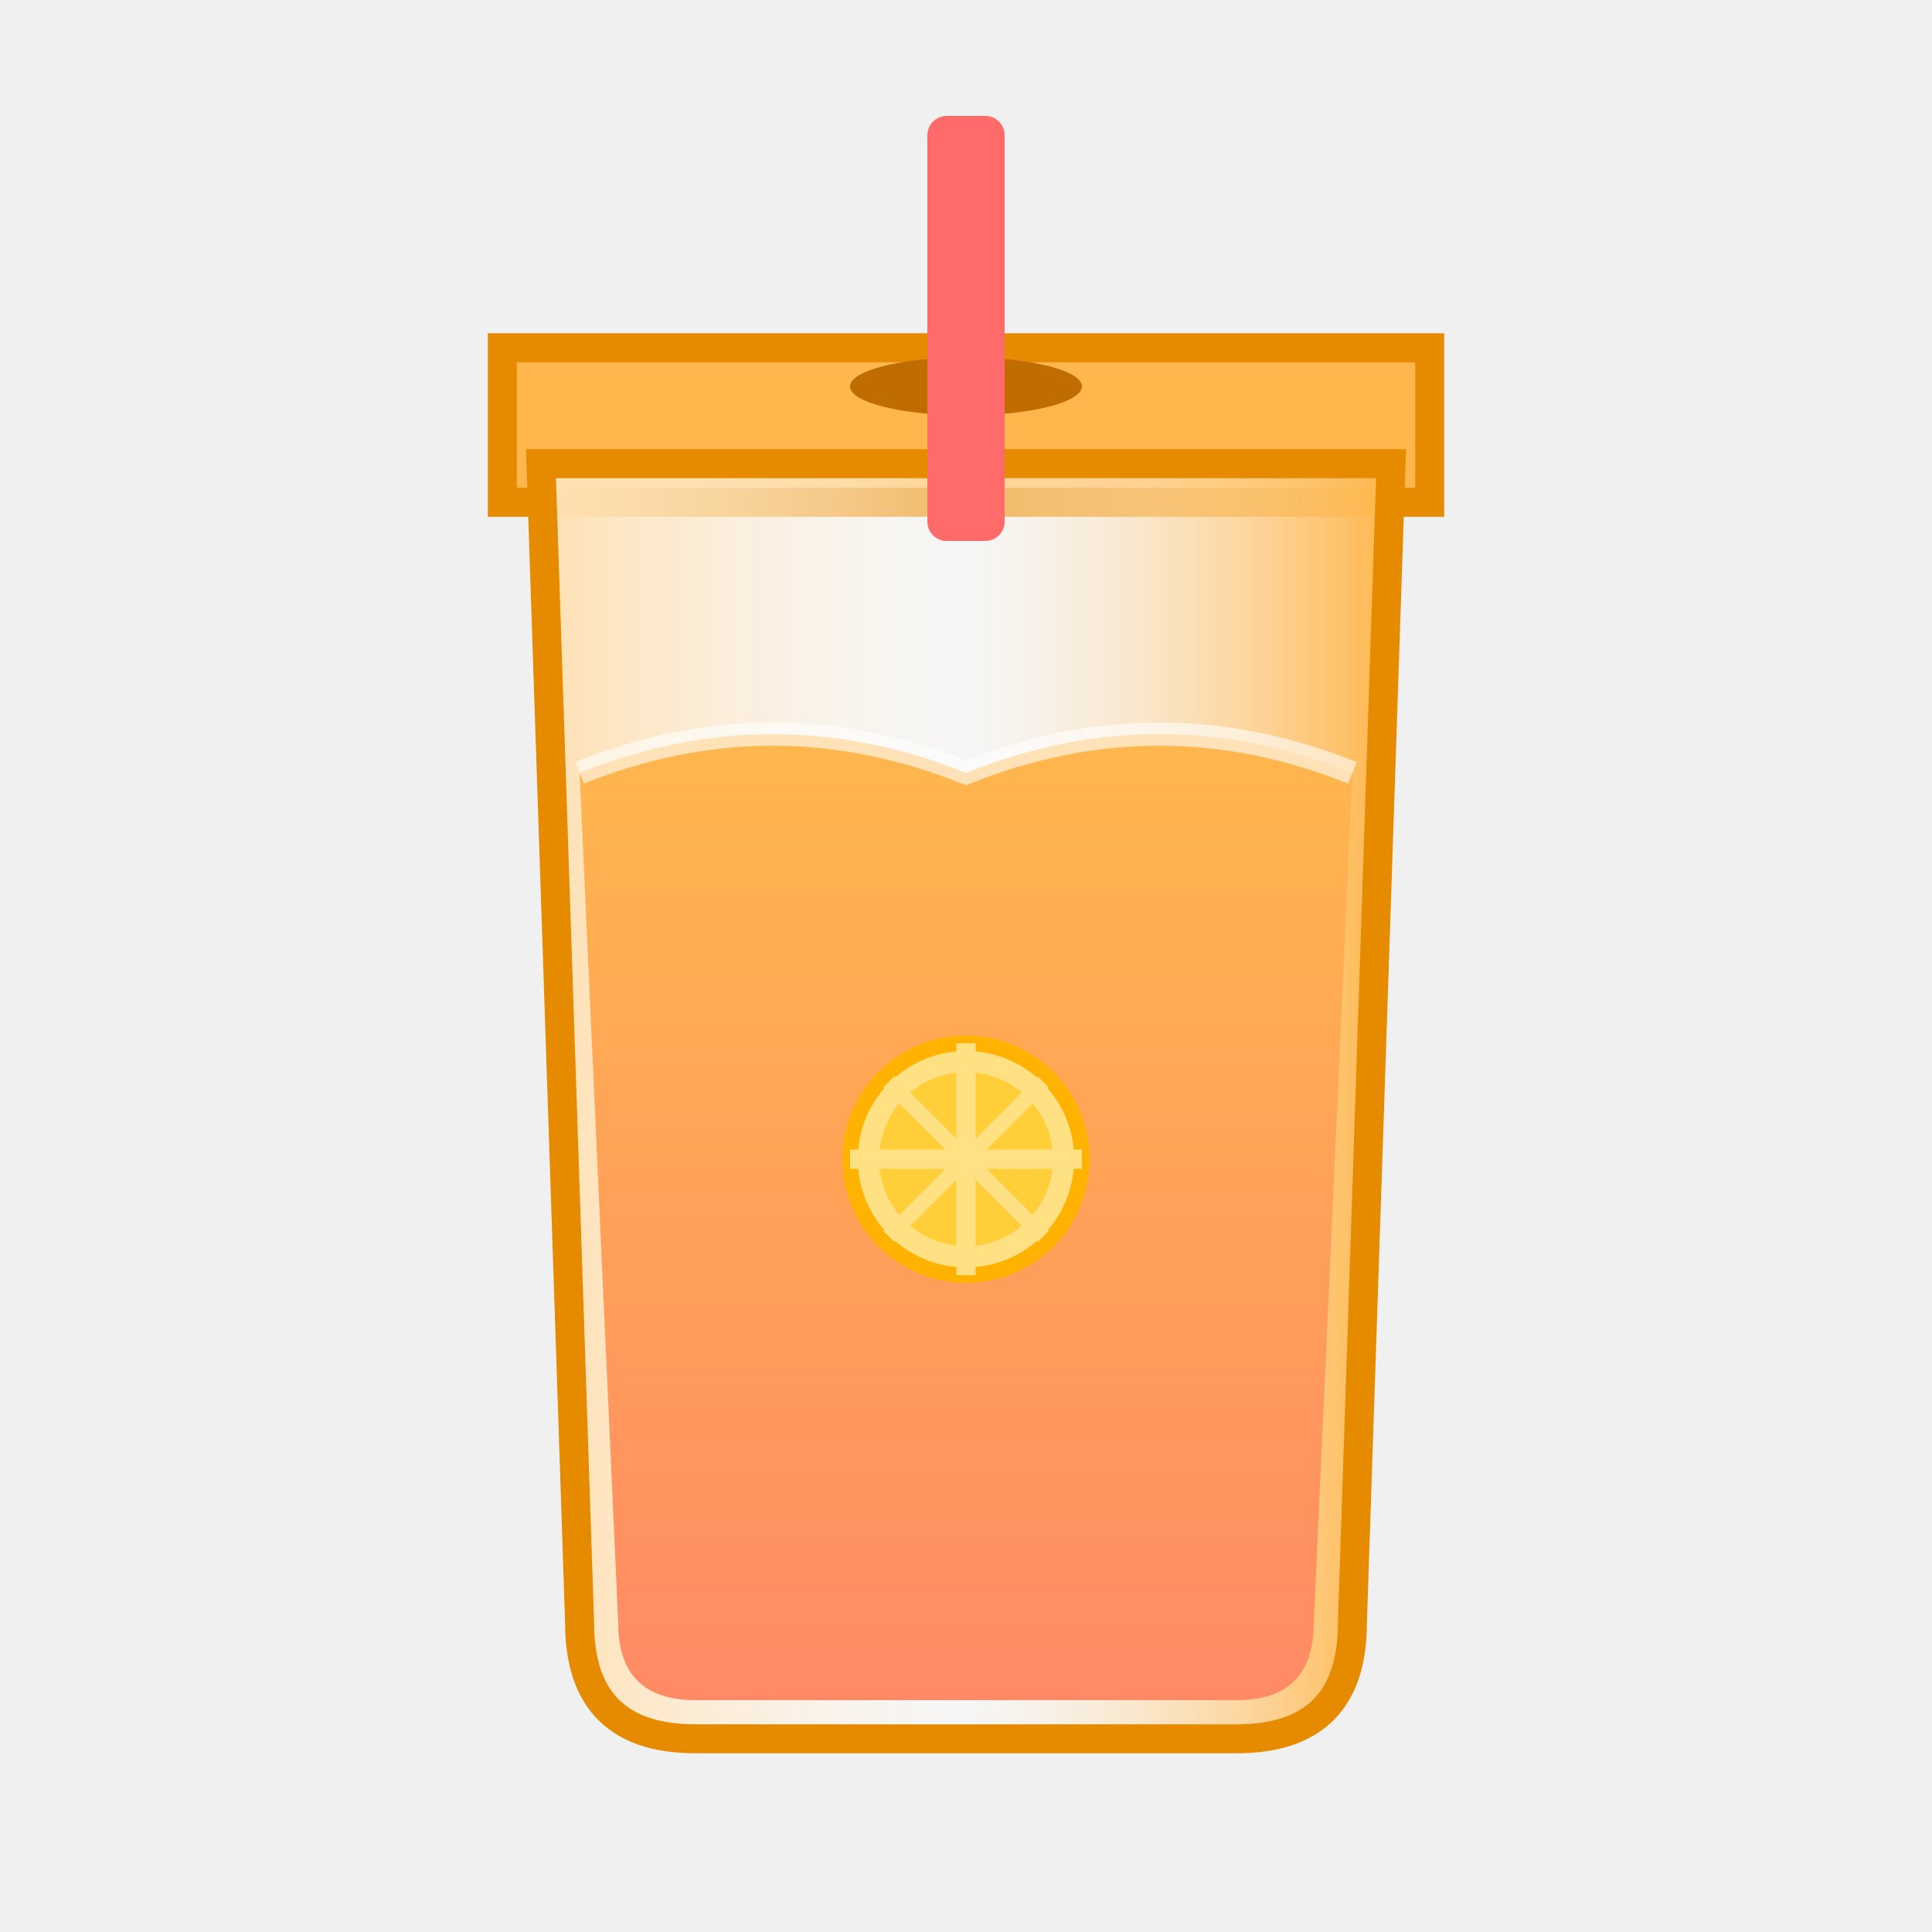
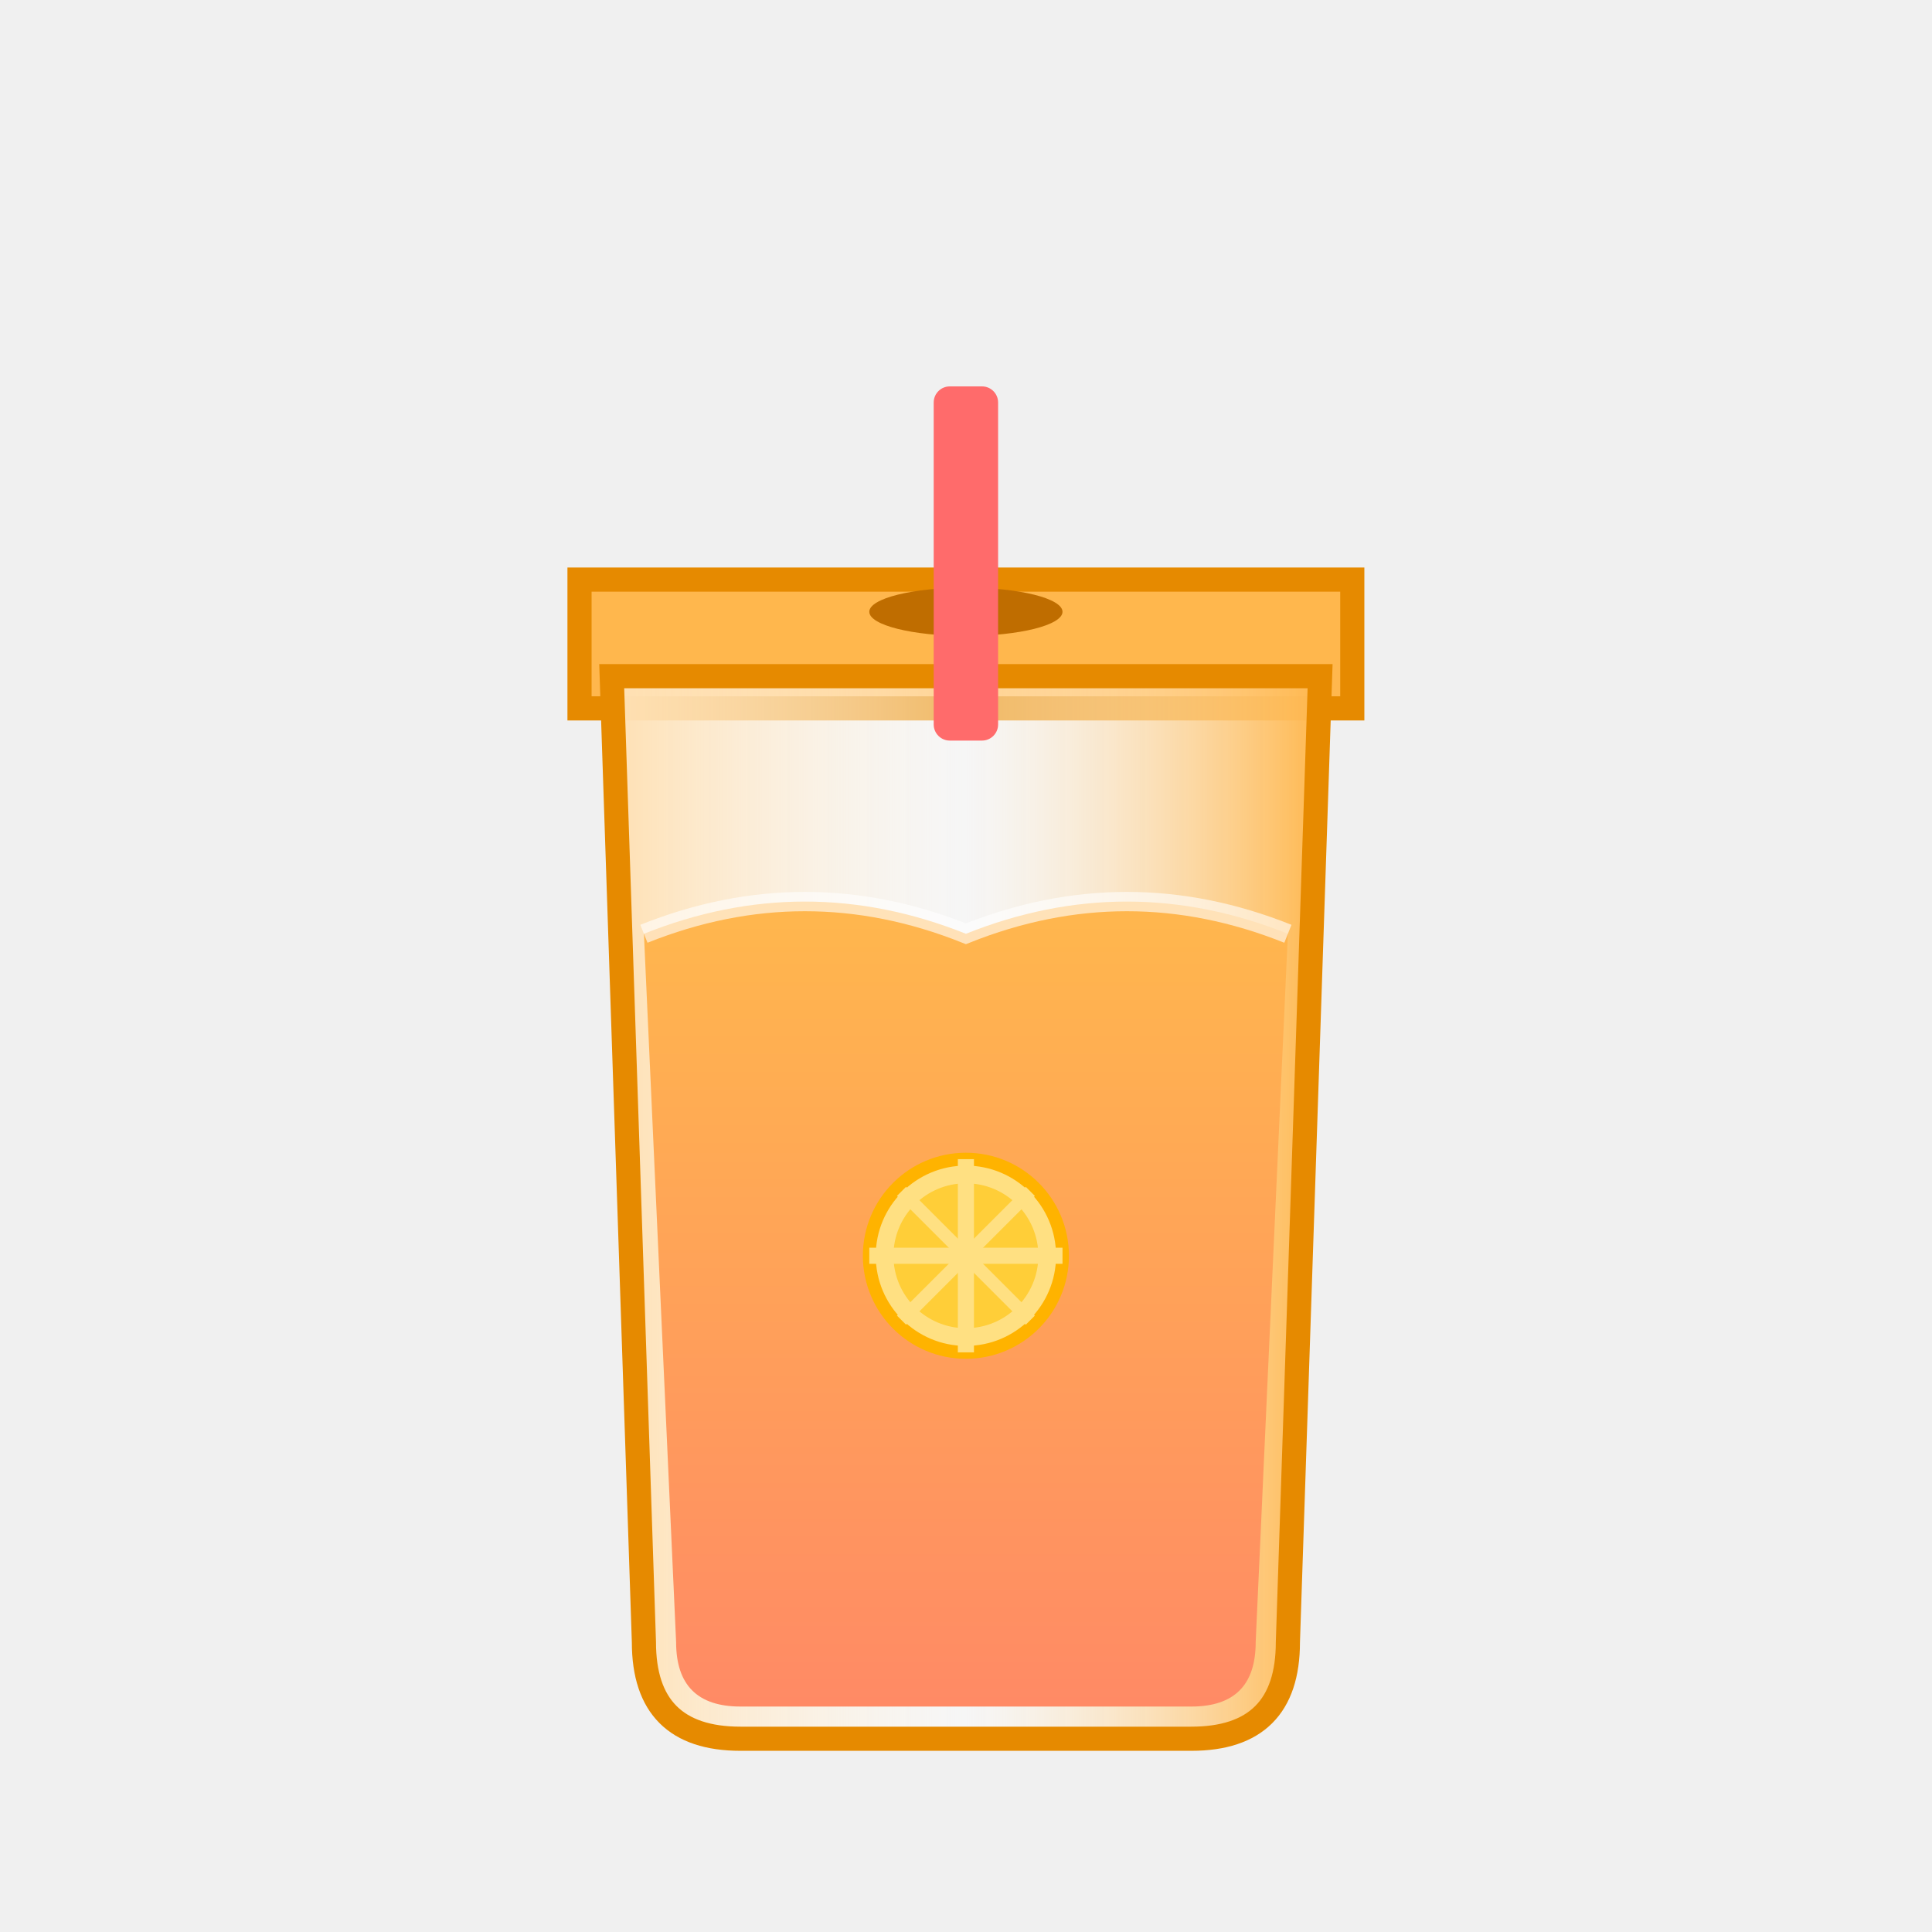
<svg xmlns="http://www.w3.org/2000/svg" viewBox="0 0 100 100">
-   <defs>
-     <linearGradient id="cupJ" x1="0" y1="0" x2="1" y2="0">
-       <stop offset="0%" stop-color="#FFE0B2" />
-       <stop offset="50%" stop-color="#FFFFFF" stop-opacity="0.4" />
-       <stop offset="100%" stop-color="#FFB74D" />
-     </linearGradient>
-     <linearGradient id="juiceJ" x1="0" y1="0" x2="0" y2="1">
-       <stop offset="0%" stop-color="#FFB74D" />
-       <stop offset="100%" stop-color="#FF8A65" />
-     </linearGradient>
-   </defs>
-   <path d="M26 18 L74 18 L74 26 L26 26 Z" fill="#FFB74D" stroke="#E68A00" stroke-width="1.5" />
-   <ellipse cx="50" cy="20" rx="6" ry="1.5" fill="#BF6D00" />
-   <path d="M28 24 L72 24 L70 84 Q70 90 64 90 L36 90 Q30 90 30 84 Z" fill="url(#cupJ)" stroke="#E68A00" stroke-width="1.5" />
-   <path d="M30 40 Q40 36 50 40 Q60 36 70 40 L68 84 Q68 88 64 88 L36 88 Q32 88 32 84 Z" fill="url(#juiceJ)" />
-   <path d="M30 40 Q40 36 50 40 Q60 36 70 40" stroke="#FFFFFF" stroke-width="1.2" fill="none" opacity="0.6" />
-   <rect x="48" y="6" width="4" height="22" rx="1" fill="#FF6B6B" />
-   <g transform="translate(50 60)">
-     <circle cx="0" cy="0" r="6" fill="#FFE082" stroke="#FFB300" stroke-width="0.8" />
-     <circle cx="0" cy="0" r="4.5" fill="#FFC107" opacity="0.6" />
-     <line x1="-6" y1="0" x2="6" y2="0" stroke="#FFE082" stroke-width="1" />
-     <line x1="0" y1="-6" x2="0" y2="6" stroke="#FFE082" stroke-width="1" />
-     <line x1="-4" y1="-4" x2="4" y2="4" stroke="#FFE082" stroke-width="0.8" />
-     <line x1="-4" y1="4" x2="4" y2="-4" stroke="#FFE082" stroke-width="0.8" />
+   <g transform="translate(8.33 15.0) scale(0.8333)">
+     <defs>
+       <linearGradient id="cupJ" x1="0" y1="0" x2="1" y2="0">
+         <stop offset="0%" stop-color="#FFE0B2" />
+         <stop offset="50%" stop-color="#FFFFFF" stop-opacity="0.4" />
+         <stop offset="100%" stop-color="#FFB74D" />
+       </linearGradient>
+       <linearGradient id="juiceJ" x1="0" y1="0" x2="0" y2="1">
+         <stop offset="0%" stop-color="#FFB74D" />
+         <stop offset="100%" stop-color="#FF8A65" />
+       </linearGradient>
+     </defs>
+     <path d="M26 18 L74 18 L74 26 L26 26 Z" fill="#FFB74D" stroke="#E68A00" stroke-width="1.5" />
+     <ellipse cx="50" cy="20" rx="6" ry="1.5" fill="#BF6D00" />
+     <path d="M28 24 L72 24 L70 84 Q70 90 64 90 L36 90 Q30 90 30 84 Z" fill="url(#cupJ)" stroke="#E68A00" stroke-width="1.5" />
+     <path d="M30 40 Q40 36 50 40 Q60 36 70 40 L68 84 Q68 88 64 88 L36 88 Q32 88 32 84 Z" fill="url(#juiceJ)" />
+     <path d="M30 40 Q40 36 50 40 Q60 36 70 40" stroke="#FFFFFF" stroke-width="1.2" fill="none" opacity="0.6" />
+     <rect x="48" y="6" width="4" height="22" rx="1" fill="#FF6B6B" />
+     <g transform="translate(50 60)">
+       <circle cx="0" cy="0" r="6" fill="#FFE082" stroke="#FFB300" stroke-width="0.8" />
+       <circle cx="0" cy="0" r="4.5" fill="#FFC107" opacity="0.6" />
+       <line x1="-6" y1="0" x2="6" y2="0" stroke="#FFE082" stroke-width="1" />
+       <line x1="0" y1="-6" x2="0" y2="6" stroke="#FFE082" stroke-width="1" />
+       <line x1="-4" y1="-4" x2="4" y2="4" stroke="#FFE082" stroke-width="0.8" />
+       <line x1="-4" y1="4" x2="4" y2="-4" stroke="#FFE082" stroke-width="0.8" />
+     </g>
  </g>
</svg>
